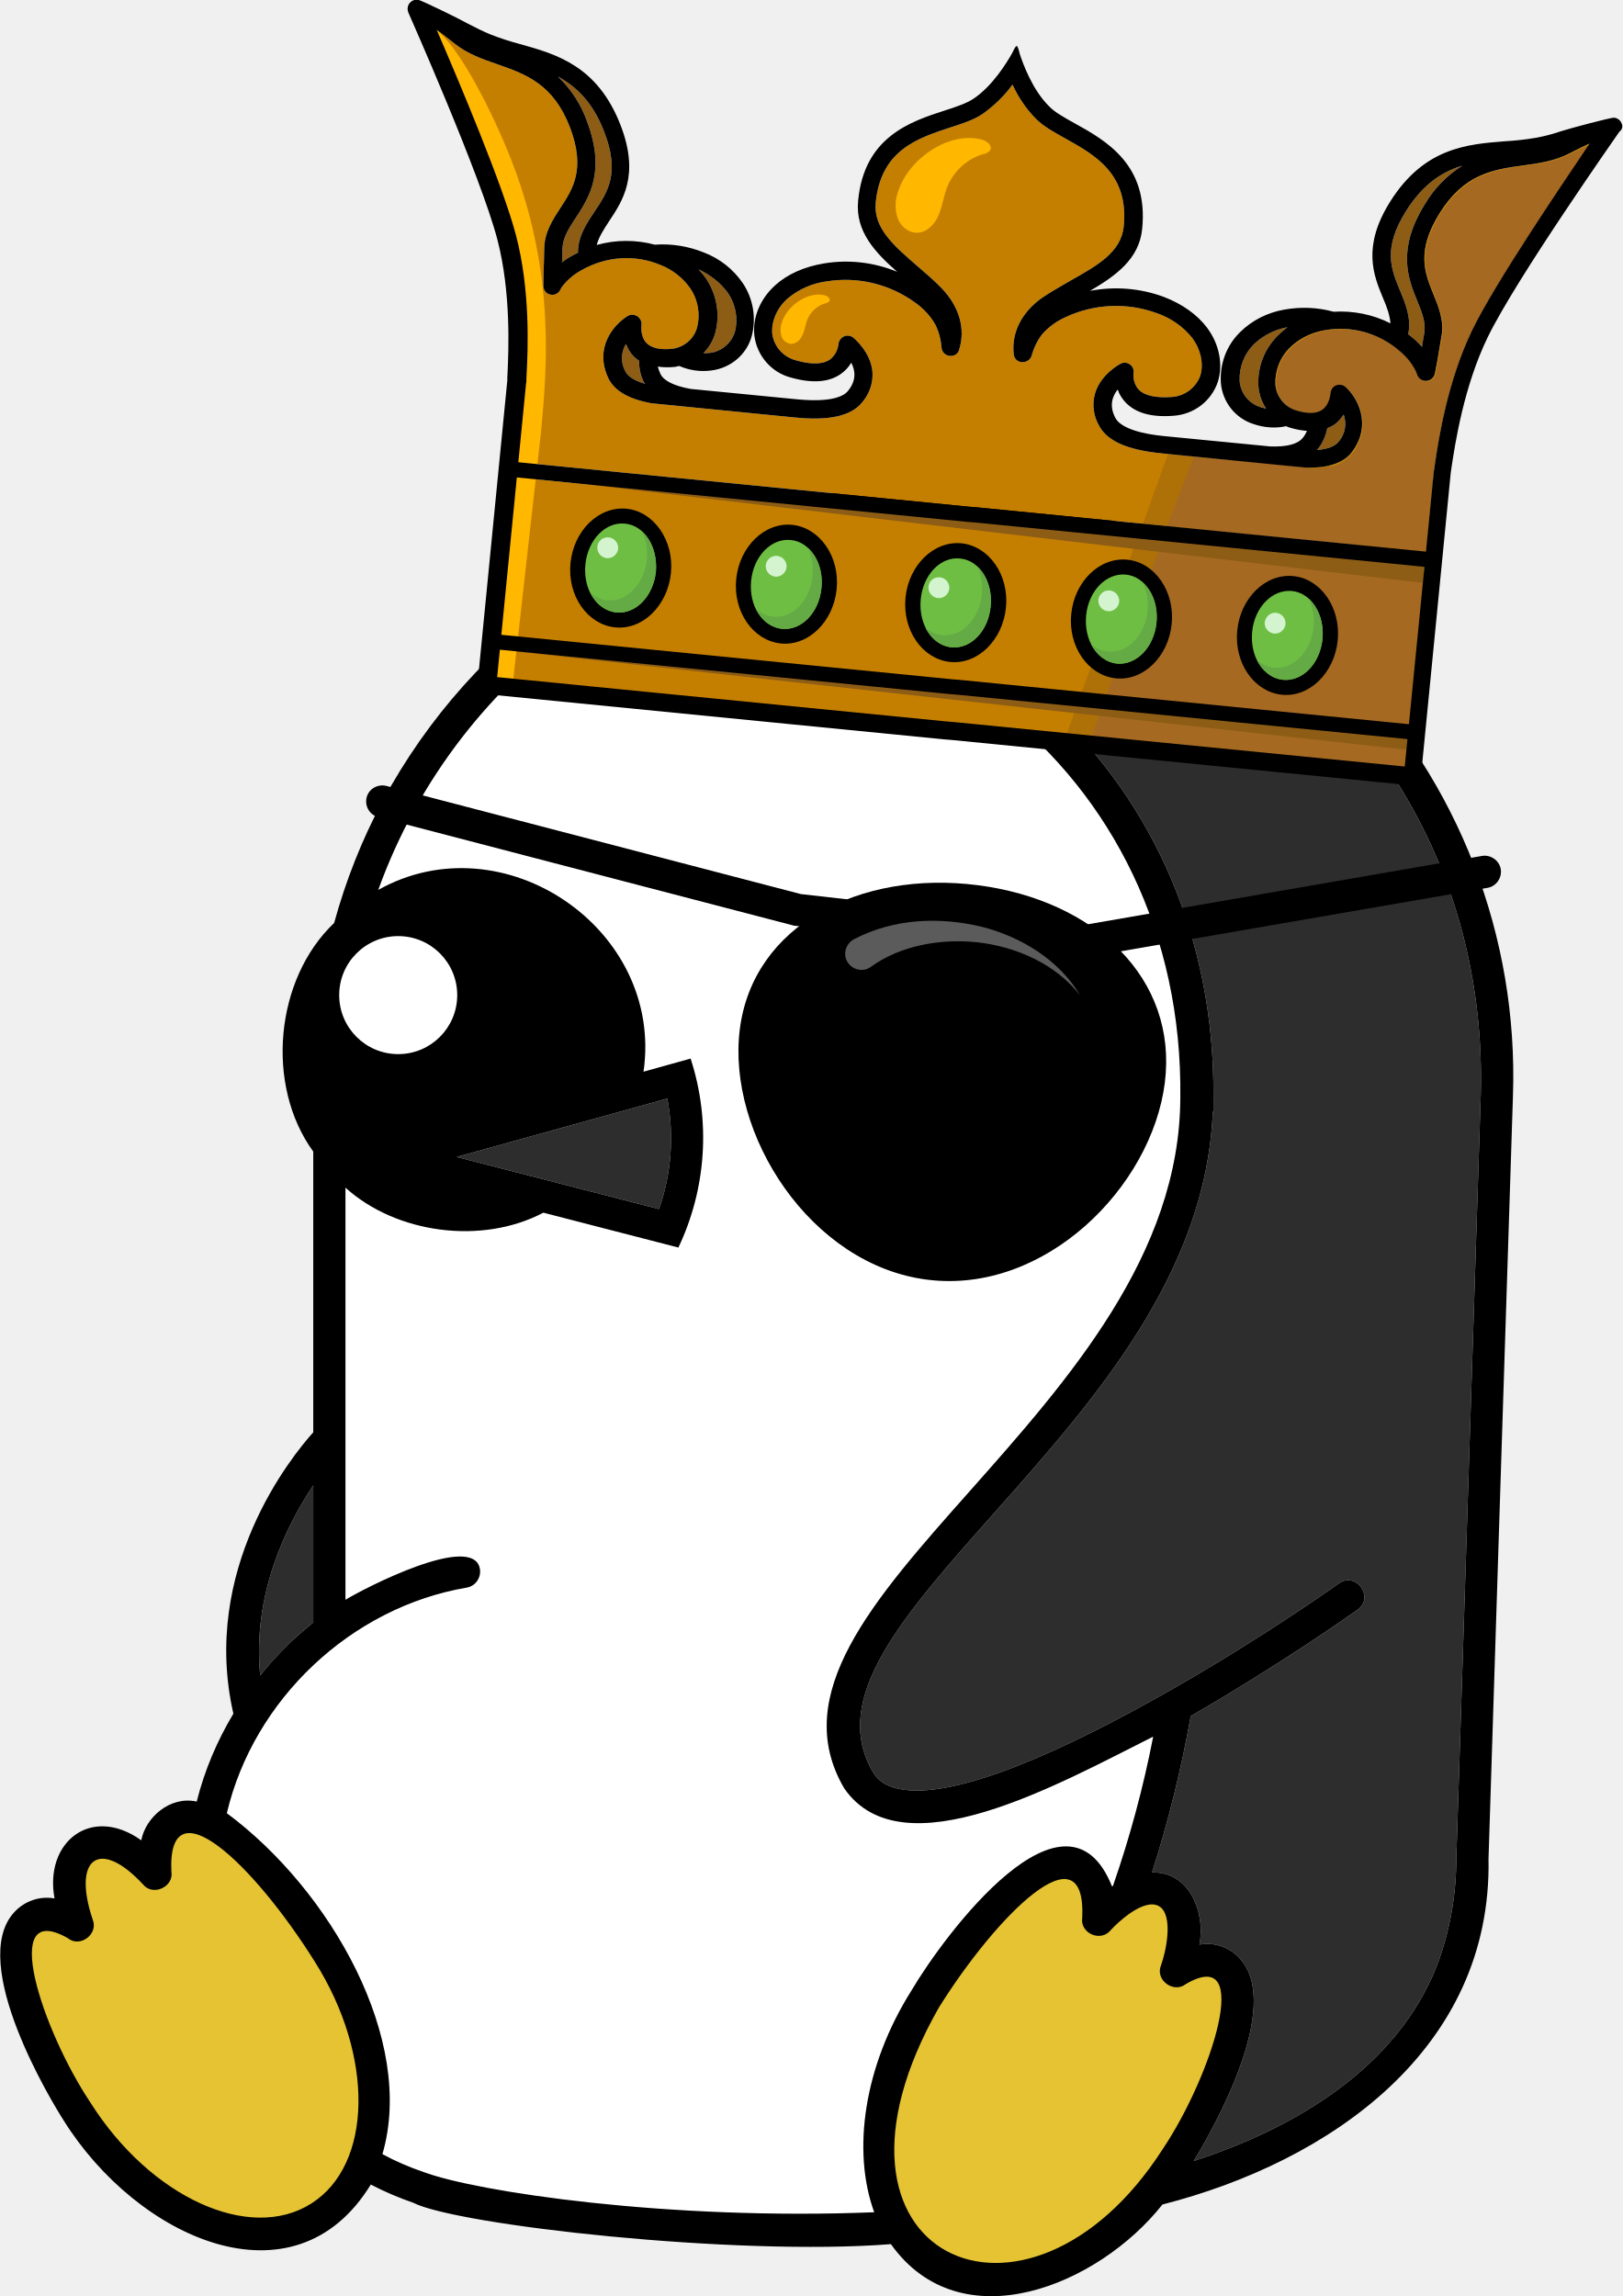
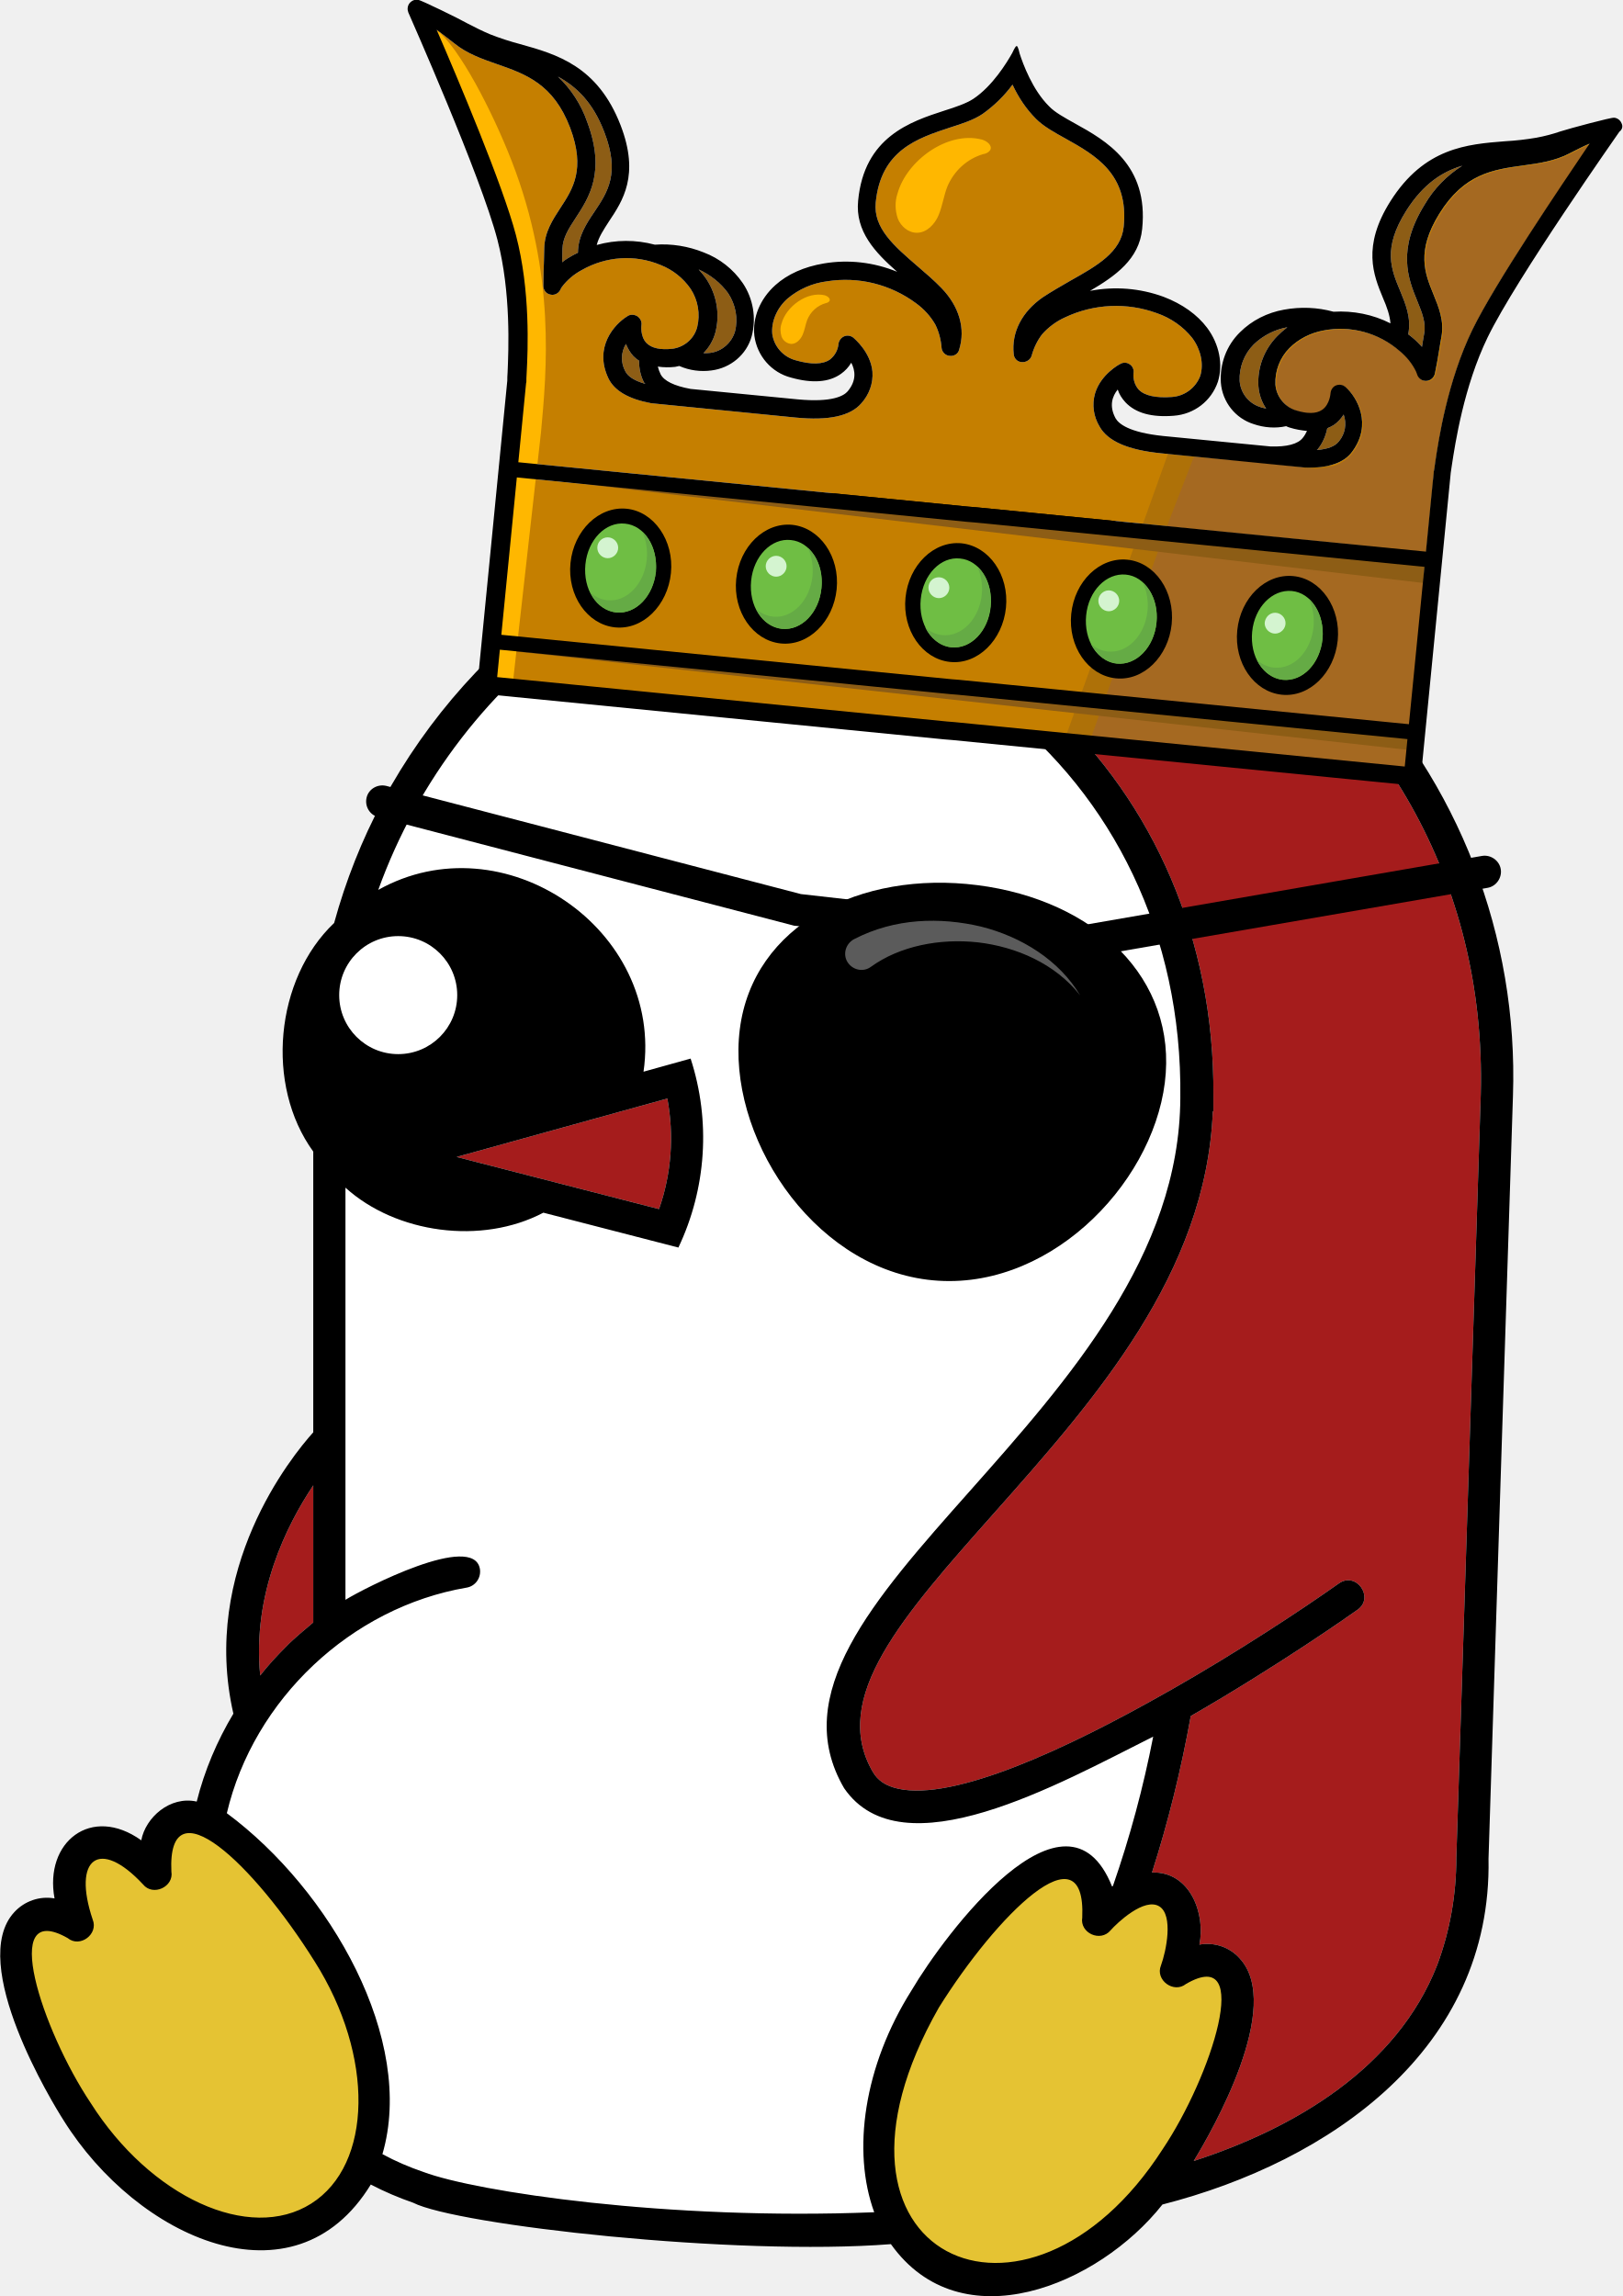
<svg xmlns="http://www.w3.org/2000/svg" version="1.1" id="CrownPatch" x="0px" y="0px" viewBox="0 0 544.3 770.4" style="enable-background:new 0 0 544.3 770.4;" xml:space="preserve">
  <style type="text/css">
- 	.penguin_eye_patch_with_crown-st0{fill:#2D2D2D;}
+ 	.penguin_eye_patch_with_crown-st0{fill:#A51C1C;}
	.penguin_eye_patch_with_crown-st1{fill:#E5C333;}
	.penguin_eye_patch_with_crown-st2{fill:#FFFFFF;}
	.penguin_eye_patch_with_crown-st3{display:none;fill:#FFFFFF;}
	.penguin_eye_patch_with_crown-st4{fill:#C57F00;}
	.penguin_eye_patch_with_crown-st5{opacity:0.4;fill:#8D5D15;enable-background:new    ;}
	.penguin_eye_patch_with_crown-st6{fill:#A56921;}
	.penguin_eye_patch_with_crown-st7{fill:#8D5D15;}
	.penguin_eye_patch_with_crown-st8{fill:#FFB700;}
	.penguin_eye_patch_with_crown-st9{fill:#6FBE44;}
	.penguin_eye_patch_with_crown-st10{fill:#65AB45;}
	.penguin_eye_patch_with_crown-st11{fill:#D4F4D0;}
	.penguin_eye_patch_with_crown-st12{fill="url(#SVGID_1_penguin)";}
	.penguin_eye_patch_with_crown-st13{fill:#5B5B5B;}
</style>
  <g id="Color_body">
    <g id="Color_body-2">
      <path class="penguin_eye_patch_with_crown-st0" d="M496.8,367.2c-8.2,256-8.2,256.1-8.2,256.2c0,12.2-2.1,24.4-6.4,35.9c-13.5,34.6-47.8,54.8-81.7,65.8    c6.2-10.2,30.2-52,15.4-68c-3.4-3.8-8.5-5.5-13.5-4.6c2.1-10.2-3-24.6-15.9-24.2c5.5-17.2,9.8-34.7,13-52.5    c29.7-17.1,53.9-34.2,56-35.7c5.7-4.1-0.5-12.9-6.3-8.8c-12.3,8.7-33.6,22.8-56.8,36c-0.4,0.2-0.8,0.4-1.1,0.6    c-33.8,19.2-71.2,36.4-89.9,32.3c-4.1-0.9-6.9-2.7-8.6-5.7c-14.4-24.8,10-52.2,40.9-87c33.4-37.6,71-80.1,73.2-134.6h0.2    c0-0.4,0-5,0-5.2c0.8-105.9-83.4-182.5-185.4-174.3C350.1,133.4,500.6,222.2,496.8,367.2z" />
    </g>
    <g id="Color_body-3">
      <path class="penguin_eye_patch_with_crown-st0" d="M105.1,498.4v46c-3,2.6-6.3,5.2-9,8c-3.1,3.1-6.1,6.3-8.8,9.8C84.6,534.8,96.2,511.7,105.1,498.4z" />
    </g>
    <g id="Color_body-4">
      <path class="penguin_eye_patch_with_crown-st0" d="M153.2,388.2l70.7-19.6c2.3,12.4,1.4,25.2-2.8,37.1L153.2,388.2z" />
    </g>
  </g>
  <g id="Shape">
    <polygon class="penguin_eye_patch_with_crown-st1" points="368.6,639 363.1,626.9 355,625.3 342.5,636.3 328,646.6 313.7,665.6 302.6,685.4 295.3,712.9    297.2,736.9 308,755.4 318.6,762.3 340.1,765 367.6,755.6 393.6,725.6 409.5,695.1 415.1,670.1 409,658.6 396.3,660.2 396.1,640.7    386.2,633.7 373.6,636.3  " />
    <polygon class="penguin_eye_patch_with_crown-st1" points="52,628.7 40.4,619.7 31.6,618.4 24.4,625.1 24.4,636.3 21.1,643.2 8.7,645.2 5.4,650.9 5.4,663.5    25.8,708.4 43.9,730 65.5,748 87.2,749.4 107.2,743.9 121.9,725.6 125.6,695.1 118,670.1 101.5,642.4 87.3,625.1 73.9,613.4    61.1,609.8 52.5,619.2  " />
    <path class="penguin_eye_patch_with_crown-st2" d="M293.3,742.3c-69.4,2.8-133.6-6.9-151.2-13.5c-4.7-1.6-9.4-3.6-13.8-6c11.2-38.3-17.4-88.6-52.2-114.4   c9-38.2,41.7-69.1,80.5-75.7c2.9-0.5,4.9-3.3,4.4-6.3c0,0,0,0,0,0c-2.2-12.3-38.6,6.4-45.1,10.4V398.5c17,15.4,45.7,19.3,66.4,8.4   l45.3,11.7c9.4-19.8,10.9-42.5,4.1-63.4l-15.8,4.4c6.9-47.9-47.1-84.5-89-61c13.3-36.9,37.8-68.6,70.1-90.8   c103.6-22.8,200.4,49.9,199,160.6c-0.2,52.6-37.7,94.8-70.7,132c-32.4,36.5-60.5,68.1-42.1,99.6c19.4,28.3,72-1.4,103.7-17.3   c-3.3,17-7.8,33.7-13.5,50.1c-0.1,0.1-0.2,0.1-0.3,0.2c-15.4-38.5-56.1,15.9-67.3,34.9C289.8,693.3,285.8,721.7,293.3,742.3z" />
    <circle class="penguin_eye_patch_with_crown-st3" cx="288" cy="328.1" r="19.1" />
    <path d="M362.7,321.5l-96.3-10.9l-139.5-36.4c-2.9-0.8-4.6-3.7-3.9-6.6s3.7-4.6,6.6-3.9L268.7,300l93.6,10.6l134.9-23.4   c2.9-0.5,5.8,1.5,6.3,4.4c0.5,2.9-1.5,5.8-4.4,6.3l0,0L362.7,321.5z" />
    <path d="M452.1,224.2c-65.9-70-182.3-79.8-260.8-25.6c-26.3,18-47.9,42.2-63,70.3c-6.9,12.9-12.3,26.6-16.2,40.8   c-19.8,18.8-23.2,54.4-7,76.7v94.2c-7.3,8.1-37.9,45.9-26.8,94.4c-5.5,9.2-9.7,19.1-12.3,29.5c-9-2-17.2,5.4-18.6,13   c-16.8-12-32.6,0.6-29.1,19.5c-5-0.9-10.1,0.9-13.5,4.6c-15.9,17.2,13.1,64.5,16.5,69.8c24.7,39.6,77.4,63.6,103.1,21.6   c4.6,2.4,9.3,4.4,14.2,6.1c14.7,7.5,108,18,160.3,13.9c23.5,33,69.6,13.9,91.1-13.3c56.3-14.4,110.6-52.2,109.4-116   c0-1.5,8.2-256,8.2-256C509.4,314.2,489.4,262.4,452.1,224.2z M153.2,388.2l70.7-19.6c2.3,12.4,1.4,25.2-2.8,37.1L153.2,388.2z    M105.1,498.4v46c-3,2.6-6.3,5.2-9,8c-3.1,3.1-6.1,6.3-8.8,9.8C84.6,534.8,96.2,511.7,105.1,498.4z M104.4,739.4   c-20.7,13.1-53.9-2.1-74-33.8c-16.3-24.4-30.8-68.4-7.7-55.3c4.1,3.4,10.4-1.3,8.4-6.2c-6.9-20.5,2.2-27.6,16.9-11.8   c3.3,4.1,10.4,0.8,9.5-4.3c-1.4-30,27.5-2.7,48.1,30.2C125.6,689.8,125.1,726.3,104.4,739.4L104.4,739.4z M293.3,742.3   c-69.4,2.8-133.6-6.9-151.2-13.5c-4.7-1.6-9.4-3.6-13.8-6c11.2-38.3-17.4-88.6-52.2-114.4c9-38.2,41.7-69.1,80.5-75.7   c2.9-0.5,4.9-3.3,4.4-6.3c0,0,0,0,0,0c-2.2-12.3-38.6,6.4-45.1,10.4V398.5c17,15.4,45.7,19.3,66.4,8.4l45.3,11.7   c9.4-19.8,10.9-42.5,4.1-63.4l-15.8,4.4c6.9-47.9-47.1-84.5-89-61c13.3-36.9,37.8-68.6,70.1-90.8c103.6-22.8,200.4,49.9,199,160.6   c-0.2,52.6-37.7,94.8-70.7,132c-32.4,36.5-60.5,68.1-42.1,99.6c19.4,28.3,72-1.4,103.7-17.3c-3.3,17-7.8,33.7-13.5,50.1   c-0.1,0.1-0.2,0.1-0.3,0.2c-15.4-38.5-56.1,15.9-67.3,34.9C289.8,693.3,285.8,721.7,293.3,742.3L293.3,742.3z M390.1,721.1   c-45.6,71-122.7,36.1-75.1-47.5c19.3-30.9,49.4-61,48.1-30.2c-0.9,5.2,6.1,8.4,9.5,4.3c2.2-2.5,11.4-11.2,16.4-8   c4.7,3,2.3,14.9,0.5,19.8c-2,4.9,4.3,9.5,8.4,6.2C420.8,652.4,406.4,696.8,390.1,721.1L390.1,721.1z M496.8,367.2   c-8.2,256-8.2,256.1-8.2,256.2c0,12.2-2.1,24.4-6.4,35.9c-13.5,34.6-47.8,54.8-81.7,65.8c6.2-10.2,30.2-52,15.4-68   c-3.4-3.8-8.5-5.5-13.5-4.6c2.1-10.2-3-24.6-15.9-24.2c5.5-17.2,9.8-34.7,13-52.5c29.7-17.1,53.9-34.2,56-35.7   c5.7-4.1-0.5-12.9-6.3-8.8c-12.3,8.7-33.6,22.8-56.8,36c-0.4,0.2-0.8,0.4-1.1,0.6c-33.8,19.2-71.2,36.4-89.9,32.3   c-4.1-0.9-6.9-2.7-8.6-5.7c-14.4-24.8,10-52.2,40.9-87c33.4-37.6,71-80.1,73.2-134.6h0.2c0-0.4,0-5,0-5.2   c0.8-105.9-83.4-182.5-185.4-174.3C350.1,133.4,500.6,222.2,496.8,367.2z" />
    <circle class="penguin_eye_patch_with_crown-st2" cx="133.6" cy="333.9" r="19.8" />
    <g id="Layer_2_1_">
      <path class="penguin_eye_patch_with_crown-st4" d="M494,110.6c-8.4,17.3-11.4,37.1-12.5,44.6c-0.2,1.3-0.3,2.3-0.4,2.7c-0.1,0.2-0.1,0.5-0.1,0.7l-2.6,26.5    l-151-14.9l-2.5-0.2l-151-14.9l2.6-26.5c0.1-0.2,0.1-0.5,0.1-0.7c0-0.5,0-1.4,0.1-2.8c0.4-7.6,1.3-27.6-3.6-46.2    c-4.4-16.8-19.5-52.5-26.6-68.9c1.6,1.2,3.6,2.7,6,4.6c4.2,3.4,9.3,5.2,14.2,6.9c9.8,3.4,19,6.7,24.6,21.4    c5.2,13.9,0.9,20.5-3.3,26.9c-2.6,4-5.3,8.1-5.4,13.5c0,1.3-0.1,2.7-0.1,4.2c-0.1,2.6-0.2,5.5-0.2,8.4c0,1.4,0.9,2.6,2.2,2.9    c1.3,0.4,2.7-0.2,3.4-1.4l0.3-0.6c0.1-0.2,0.2-0.3,0.3-0.5c1.8-2.4,4.1-4.3,6.7-5.7c8.1-4.6,17.8-5.3,26.4-1.7    c4.1,1.6,7.6,4.4,10.1,8c2.5,3.8,3.3,8.5,2.2,12.9c-1,3.8-4.2,6.6-8.1,7.2c-4.3,0.5-7.2-0.2-8.9-1.9c-2.2-2.3-1.7-6-1.7-6    c0.2-1.2-0.4-2.3-1.4-3c-1-0.6-2.3-0.7-3.3,0c-4.4,2.7-11.3,10.4-6.4,20.8c2,4.2,6.8,7,14.4,8.4l48.4,4.8    c11.2,1.1,18.4-0.5,22.1-4.8c2.6-2.9,4-6.7,3.7-10.6c-0.6-6.6-6.1-11.1-6.4-11.4c-0.9-0.7-2.1-0.9-3.2-0.4c-1,0.5-1.7,1.5-1.8,2.6    c-0.2,2-1.2,3.8-2.8,5.1c-2.4,1.7-6.3,1.8-11.5,0.3c-4.2-1.1-7.3-4.6-7.9-8.8c-0.4-4.1,1.5-8.7,5.1-11.9c3.8-3.2,8.4-5.2,13.2-5.8    c10.6-1.7,21.4,1,30,7.4c2.6,1.9,4.8,4.3,6.4,7.1c1.2,2.4,1.9,5.1,2.1,7.8c0.1,1.4,1.3,2.6,2.7,2.7c1.5,0.2,2.9-0.7,3.2-2.1    c2.2-7,0-14.5-5.9-20.6c-2.5-2.6-5.3-5-8.1-7.4c-8-6.9-14.8-12.8-14-21.3c1.7-17.6,14-21.6,24.9-25.2c4.1-1.3,8.1-2.6,11-4.6    c3.8-2.7,7.2-6,10-9.8c2,4.3,4.6,8.2,7.9,11.5c2.5,2.5,6.1,4.5,9.9,6.6c10,5.6,21.3,11.9,19.5,29.6c-0.9,8.5-8.8,13-17.9,18.1    c-3.1,1.8-6.3,3.6-9.3,5.6c-6.9,4.8-10.5,11.7-9.7,19c0.1,1.5,1.3,2.7,2.8,2.7c1.4,0.1,2.8-0.8,3.2-2.1c0.7-2.6,1.9-5.1,3.5-7.2    c2.1-2.4,4.8-4.4,7.7-5.7c9.7-4.6,20.8-5.1,30.9-1.4c4.6,1.6,8.8,4.5,11.8,8.3c2.9,3.9,3.9,8.7,2.7,12.7c-1.5,4-5.2,6.8-9.5,7.1    c-5.3,0.4-9.2-0.4-11.2-2.5c-1.3-1.5-1.9-3.5-1.7-5.5c0.2-1.1-0.3-2.3-1.2-2.9c-0.9-0.7-2.2-0.8-3.2-0.2c-0.3,0.1-6.6,3.5-8.5,9.9    c-1.1,3.8-0.5,7.8,1.5,11.1c2.7,4.9,9.5,7.9,20.7,9l48.4,4.8c7.7,0.2,13-1.6,15.7-5.4c6.8-9.2,1.6-18.2-2.2-21.6    c-0.9-0.8-2.1-1-3.2-0.6c-1.1,0.4-1.8,1.5-1.9,2.6c0,0-0.2,3.8-2.8,5.6c-2,1.4-5.1,1.4-9.1,0.1c-3.7-1.3-6.3-4.7-6.6-8.6    c-0.2-4.5,1.5-9,4.7-12.2c3.1-3.1,7.1-5.1,11.4-5.9c9.1-1.8,18.6,0.8,25.6,6.9c2.3,1.9,4.2,4.2,5.5,6.9c0.1,0.2,0.1,0.4,0.2,0.5    l0.2,0.6c0.5,1.3,1.7,2.1,3.1,2c1.4-0.1,2.5-1.1,2.8-2.4c0.6-2.9,1.1-5.7,1.5-8.3c0.2-1.5,0.5-2.8,0.7-4.1c1-5.3-0.9-9.9-2.7-14.3    c-2.9-7.1-5.8-14.4,2-27c8.3-13.4,18-14.8,28.3-16.2c5.2-0.7,10.5-1.5,15.3-4c2.7-1.4,4.9-2.5,6.8-3.3    C523.4,62.9,501.6,95,494,110.6z" />
      <polygon class="penguin_eye_patch_with_crown-st4" points="326.9,175.3 324.4,175.1 173.4,160.2 171.9,175.2 168.2,213 166.7,228 317.7,242.9 320.2,243.1     471.2,258 472.7,243 476.4,205.2 477.9,190.2   " />
      <polygon class="penguin_eye_patch_with_crown-st5" points="356.7,249.5 382.2,178.6 479,188.6 475.8,258.2   " />
      <polygon class="penguin_eye_patch_with_crown-st6" points="365,250.4 390.5,179.5 481.5,194.6 475.8,258.2   " />
      <polygon class="penguin_eye_patch_with_crown-st7" points="474.1,251.8 165.8,217.8 474.8,244.6   " />
      <polygon class="penguin_eye_patch_with_crown-st7" points="477.4,195.6 167.6,159.1 478.4,184.8   " />
      <path class="penguin_eye_patch_with_crown-st7" d="M471.8,70.7c5.7-9,12.1-13.1,18.8-15.1c-5.2,3.3-9.5,7.7-12.6,13c-9.4,15.2-5.6,24.8-2.5,32.4    c1.6,3.9,3,7.4,2.3,11c-0.2,1.3-0.5,2.7-0.7,4.2c0,0.1,0,0.1,0,0.2c-1-1.1-2.1-2.2-3.2-3.1c-0.4-0.4-0.9-0.7-1.4-1.1    c0-0.1,0-0.2,0-0.2c1-5.4-0.9-9.9-2.7-14.3C466.7,90.3,463.8,83.4,471.8,70.7z" />
      <path class="penguin_eye_patch_with_crown-st7" d="M428.5,112.8c-4.4,4.5-6.7,10.6-6.3,16.8c0.2,2.7,1.1,5.3,2.6,7.5c-0.7-0.2-1.5-0.3-2.2-0.6    c-3.8-1.3-6.4-4.7-6.7-8.7c-0.2-4.5,1.5-9,4.7-12.2l0,0c3.1-3,7-5,11.3-5.8C430.6,110.8,429.5,111.8,428.5,112.8z" />
      <path class="penguin_eye_patch_with_crown-st7" d="M244.3,98.4L244.3,98.4c2.5,3.8,3.4,8.4,2.3,12.8c-1.1,3.8-4.4,6.7-8.3,7.2c-0.7,0.1-1.5,0.1-2.3,0.1    c1.9-1.9,3.3-4.3,4-6.9c1.6-6.1,0.5-12.5-2.9-17.8c-0.8-1.2-1.7-2.3-2.7-3.4C238.3,92.2,241.8,94.9,244.3,98.4z" />
      <path class="penguin_eye_patch_with_crown-st7" d="M202.7,44.2c5.4,13.9,1.2,20.2-3.3,26.9c-2.7,4-5.4,8.1-5.5,13.5v0.2c-0.5,0.3-1.1,0.5-1.6,0.8    c-1.3,0.7-2.6,1.5-3.7,2.4v-0.2c0-1.5,0.1-2.9,0.1-4.3c0.1-3.7,2.1-6.8,4.4-10.3c4.5-6.9,10.2-15.5,3.9-32.3    c-2-5.8-5.4-11-9.8-15.2C193.4,29.1,198.9,34.3,202.7,44.2z" />
      <path class="penguin_eye_patch_with_crown-st7" d="M216.5,128.8c-3.5-1-5.8-2.4-6.7-4.2c-1.6-2.9-1.5-6.4,0.2-9.2c0.6,1.5,1.4,2.9,2.5,4.1    c0.6,0.6,1.2,1.1,1.9,1.5c0,2.6,0.5,5.1,1.7,7.4C216.3,128.5,216.4,128.7,216.5,128.8z" />
      <path class="penguin_eye_patch_with_crown-st7" d="M441.8,151c0.1-0.1,0.3-0.3,0.4-0.4c1.6-2,2.6-4.4,3.1-6.9c0.8-0.3,1.5-0.7,2.2-1.1c1.3-0.9,2.4-2.1,3.3-3.5    c1.1,3.1,0.5,6.5-1.6,9C447.9,149.8,445.4,150.7,441.8,151z" />
      <path class="penguin_eye_patch_with_crown-st8" d="M146.5,10.1c7.5,5.7,18.6,27,25.2,44c14.8,38.1,11.7,70.4,9.8,91l-9.6,85.5l-7.4-3.5l9.4-122.9    c0.3-7.7-0.8-15.4-3.3-22.7l-11.9-35.2L146.5,10.1z" />
      <polygon class="penguin_eye_patch_with_crown-st5" points="382,179.8 393.2,148.5 482.6,161.6 479,188.6   " />
      <path class="penguin_eye_patch_with_crown-st9" d="M262.1,213.4c-7.9-0.8-13.5-9.2-12.6-18.8s8.1-16.8,16-16s13.5,9.2,12.6,18.8S270,214.2,262.1,213.4z" />
      <path d="M265.3,181.2c6.5,0.6,11.1,7.8,10.3,16.1s-6.7,14.4-13.3,13.7s-11.1-7.8-10.3-16.1S258.8,180.5,265.3,181.2 M265.8,176.1    c-9.3-0.9-17.7,7.3-18.8,18.2s5.6,20.6,14.9,21.6s17.7-7.3,18.8-18.2S275.1,177.1,265.8,176.1z" />
      <path class="penguin_eye_patch_with_crown-st10" d="M271,183.8c1.4,2.9,1.9,6.2,1.6,9.4c-0.8,8.2-6.7,14.4-13.2,13.7c-2.1-0.2-4.1-1.1-5.7-2.6    c1.8,3.7,5,6.3,8.7,6.7c6.5,0.6,12.4-5.5,13.2-13.7C276.2,191.7,274.3,186.7,271,183.8z" />
      <path class="penguin_eye_patch_with_crown-st9" d="M374.5,225.1c-7.9-0.8-13.5-9.2-12.6-18.8s8.1-16.8,16-16s13.5,9.2,12.6,18.8S382.4,225.9,374.5,225.1z" />
      <path d="M377.7,192.8c6.5,0.6,11.1,7.8,10.3,16.1s-6.7,14.4-13.3,13.7s-11.1-7.8-10.3-16.1S371.2,192.2,377.7,192.8 M378.2,187.8    c-9.3-0.9-17.7,7.3-18.8,18.2s5.6,20.6,14.9,21.6s17.7-7.3,18.8-18.2S387.5,188.7,378.2,187.8z" />
      <path class="penguin_eye_patch_with_crown-st10" d="M383.4,195.5c1.4,2.9,1.9,6.2,1.6,9.4c-0.8,8.2-6.7,14.4-13.3,13.7c-2.1-0.2-4.1-1.1-5.7-2.6    c1.8,3.7,5,6.3,8.7,6.7c6.5,0.6,12.4-5.5,13.3-13.7C388.6,203.4,386.7,198.4,383.4,195.5z" />
      <path class="penguin_eye_patch_with_crown-st9" d="M430.2,230.6c-7.9-0.8-13.5-9.2-12.6-18.8s8.1-16.8,16-16s13.5,9.2,12.6,18.8S438.1,231.4,430.2,230.6z" />
      <path d="M433.4,198.3c6.5,0.6,11.1,7.8,10.3,16.1s-6.7,14.4-13.3,13.7s-11.1-7.8-10.3-16.1S426.9,197.7,433.4,198.3 M433.9,193.3    c-9.3-0.9-17.7,7.3-18.8,18.2s5.6,20.6,14.9,21.6s17.7-7.3,18.8-18.2S443.2,194.2,433.9,193.3L433.9,193.3z" />
      <path class="penguin_eye_patch_with_crown-st10" d="M439.1,200.9c1.4,2.9,1.9,6.2,1.6,9.4c-0.8,8.2-6.7,14.4-13.3,13.7c-2.1-0.2-4.1-1.1-5.7-2.6    c1.8,3.7,5,6.3,8.7,6.7c6.5,0.6,12.4-5.5,13.3-13.7C444.2,208.9,442.3,203.9,439.1,200.9z" />
      <path class="penguin_eye_patch_with_crown-st9" d="M206.5,207.9c-7.9-0.8-13.5-9.2-12.6-18.8s8.1-16.8,16-16s13.5,9.2,12.6,18.8S214.4,208.7,206.5,207.9z" />
      <path d="M209.7,175.7c6.5,0.6,11.1,7.8,10.3,16.1s-6.7,14.4-13.3,13.7s-11.1-7.8-10.3-16.1S203.2,175,209.7,175.7 M210.2,170.7    c-9.3-0.9-17.7,7.3-18.8,18.2s5.6,20.6,14.9,21.6s17.7-7.3,18.8-18.2S219.4,171.6,210.2,170.7L210.2,170.7z" />
      <path class="penguin_eye_patch_with_crown-st10" d="M215.4,178.3c1.4,2.9,1.9,6.2,1.6,9.4c-0.8,8.2-6.7,14.4-13.2,13.7c-2.1-0.2-4.1-1.1-5.7-2.6    c1.8,3.7,5,6.3,8.7,6.7c6.5,0.6,12.4-5.5,13.3-13.7C220.5,186.2,218.6,181.2,215.4,178.3z" />
      <path class="penguin_eye_patch_with_crown-st9" d="M318.9,219.6c-7.9-0.8-13.5-9.2-12.6-18.8s8.1-16.8,16-16s13.5,9.2,12.6,18.8S326.8,220.4,318.9,219.6z" />
      <path d="M322.1,187.4c6.5,0.6,11.1,7.8,10.3,16.1s-6.7,14.4-13.2,13.7s-11.1-7.8-10.3-16.1S315.6,186.7,322.1,187.4 M322.6,182.3    c-9.3-0.9-17.7,7.3-18.8,18.2s5.6,20.6,14.9,21.6s17.7-7.3,18.8-18.2S331.9,183.3,322.6,182.3L322.6,182.3z" />
      <path class="penguin_eye_patch_with_crown-st10" d="M327.8,190c1.4,2.9,1.9,6.2,1.6,9.4c-0.8,8.2-6.7,14.4-13.3,13.7c-2.1-0.2-4.1-1.1-5.7-2.6    c1.8,3.7,5,6.3,8.7,6.7c6.5,0.6,12.4-5.5,13.2-13.7C332.9,197.9,331,192.9,327.8,190z" />
      <path class="penguin_eye_patch_with_crown-st11" d="M203.9,180.3L203.9,180.3c1.9,0,3.5,1.6,3.5,3.5v0l0,0c0,1.9-1.6,3.5-3.5,3.5h0l0,0c-1.9,0-3.5-1.6-3.5-3.5    c0,0,0,0,0,0l0,0C200.4,181.8,202,180.3,203.9,180.3C203.9,180.3,203.9,180.3,203.9,180.3z" />
      <path class="penguin_eye_patch_with_crown-st11" d="M260.4,186.5L260.4,186.5c1.9,0,3.5,1.6,3.5,3.5c0,0,0,0,0,0l0,0c0,1.9-1.6,3.5-3.5,3.5c0,0,0,0,0,0l0,0    c-1.9,0-3.5-1.6-3.5-3.5v0l0,0C256.9,188.1,258.5,186.5,260.4,186.5L260.4,186.5z" />
      <path class="penguin_eye_patch_with_crown-st11" d="M315,193.7L315,193.7c1.9,0,3.5,1.6,3.5,3.5c0,0,0,0,0,0l0,0c0,1.9-1.6,3.5-3.5,3.5h0l0,0    c-1.9,0-3.5-1.6-3.5-3.5l0,0l0,0C311.5,195.2,313,193.7,315,193.7L315,193.7z" />
      <path class="penguin_eye_patch_with_crown-st11" d="M372,198.1L372,198.1c1.9,0,3.5,1.6,3.5,3.5v0c0,1.9-1.6,3.5-3.5,3.5l0,0c-1.9,0-3.5-1.6-3.5-3.5v0    C368.5,199.7,370.1,198.1,372,198.1z" />
      <path class="penguin_eye_patch_with_crown-st11" d="M427.8,205.6L427.8,205.6c1.9,0,3.5,1.6,3.5,3.5v0c0,1.9-1.6,3.5-3.5,3.5l0,0c-1.9,0-3.5-1.6-3.5-3.5v0    C424.4,207.2,425.9,205.6,427.8,205.6z" />
      <path class="penguin_eye_patch_with_crown-st8" d="M262.2,108.6c-0.5,1.4-0.4,2.9,0,4.3c0.5,1.4,1.8,2.4,3.3,2.5c1.7,0,3.1-1.5,3.8-3.1s0.9-3.3,1.5-4.9    c1.1-2.8,3.4-4.9,6.3-5.7c0.5-0.1,0.9-0.3,1.2-0.7c0.4-0.8-0.6-1.6-1.5-1.9C270.8,97.6,263.7,102.9,262.2,108.6z" />
      <path class="penguin_eye_patch_with_crown-st8" d="M301.1,65c-0.9,2.7-0.8,5.6,0.1,8.3c1,2.6,3.5,4.8,6.4,4.8c3.3,0,6-2.8,7.3-5.9s1.7-6.4,2.9-9.5    c2.2-5.3,6.6-9.4,12.1-11c0.9-0.1,1.8-0.6,2.3-1.3c0.9-1.6-1.2-3.2-2.9-3.6C317.8,43.9,304.1,54,301.1,65z" />
      <path class="penguin_eye_patch_with_crown-st6" d="M400.5,153.4c0,0,20.7,1.2,37.8,3.7h0.1c1.3,0.2,10.6,1.3,15.6-5.4c6.8-9.2,1.6-18.2-2.2-21.6    c-0.9-0.8-2.1-1-3.2-0.6c-1.1,0.4-1.8,1.5-1.9,2.6c0,0-0.2,3.8-2.8,5.6c-2,1.4-5.1,1.4-9.1,0.1c-3.7-1.3-6.3-4.7-6.6-8.6    c-0.2-4.5,1.5-9,4.7-12.2c3.1-3.1,7.1-5.1,11.4-5.9c9.1-1.8,18.6,0.8,25.6,6.9c2.3,1.9,4.2,4.2,5.5,6.9c0.1,0.2,0.1,0.4,0.2,0.5    l0.2,0.6c0.5,1.3,1.7,2.1,3.1,2c1.4-0.1,2.5-1.1,2.8-2.4c0.6-2.9,1.1-5.7,1.5-8.3c0.2-1.5,0.5-2.8,0.7-4.1c1-5.3-0.9-9.9-2.7-14.3    c-2.9-7.1-5.8-14.4,2-27c8.3-13.4,18-14.8,28.3-16.2c5.2-0.7,10.5-1.5,15.3-4c2.7-1.4,4.9-2.5,6.8-3.3    C523.5,62.9,501.6,95,494,110.6c-8.4,17.3-11.4,37.1-12.5,44.6c-0.2,1.3-0.4,2.3-0.4,2.7c-0.1,0.2-0.1,0.5-0.1,0.7l-2.6,26.5    l-86.9-8.5L400.5,153.4z" />
      <path d="M544,41.3c-0.4-1-1.4-1.7-2.4-1.8h-0.1c-1.1-0.1-14.9,3.6-18,4.6c-2.6,0.9-5.3,1.6-8,2.1c-3.5,0.6-7,1-10.6,1.2    c-12.6,1-27,2.1-38.4,20.1c-9.6,15.2-5.7,24.8-2.5,32.5c1.3,3,2.3,5.8,2.5,8.5c-5.9-3-12.5-4.3-19.1-3.9    c-5.4-1.5-11.1-1.7-16.6-0.7c-5.6,1-10.8,3.6-14.8,7.6c-4.5,4.4-6.8,10.6-6.4,16.9c0.5,6.5,4.9,12,11,13.9    c3.5,1.2,7.3,1.5,10.9,0.7c0.4,0.2,0.9,0.4,1.3,0.5c1.9,0.6,3.8,0.9,5.7,1.1c-0.4,0.8-0.8,1.6-1.4,2.3c-1.6,2.1-5.4,3.1-10.9,2.9    l-35.9-3.5c-11.7-1.2-15-4.2-16-5.9c-2.3-4.2-1.1-7.5,0.7-9.7c0.5,1.6,1.4,3,2.6,4.3c3.4,3.6,8.8,5.1,16.2,4.5    c6.8-0.5,12.6-4.9,14.8-11.4c1.8-5.8,0.5-12.6-3.6-18.1c-3.3-4.4-8.3-8-14.6-10.4c-7.9-2.9-16.4-3.6-24.7-2    c8.5-5,16.5-10.6,17.5-20.8c2.2-21.5-12.1-29.6-22.6-35.4c-3.4-1.9-6.7-3.7-8.6-5.7c-5.6-5.5-8.8-14.3-9.9-17.7c0,0-0.6-2.8-1-2.5    c-0.3-0.4-1.5,2.3-1.5,2.3c-1.8,3.2-6.6,11.1-13.1,15.4c-2.3,1.5-5.8,2.7-9.6,3.9c-11.4,3.7-27,8.8-29,30.3    c-1,10.2,5.7,17.3,13.1,23.8c-7.8-3.2-16.3-4.2-24.6-2.8c-6.6,1.1-12.2,3.6-16.3,7.3c-5.1,4.6-7.7,10.9-7,17    c0.9,6.7,5.7,12.3,12.3,14c7.1,2,12.8,1.6,16.8-1.3c1.4-1,2.5-2.2,3.4-3.7c1.3,2.5,1.9,5.9-1.2,9.6c-1.3,1.5-5.1,3.8-16.8,2.7    l-35.9-3.5c-5.5-1-9-2.7-10.1-5c-0.4-0.8-0.7-1.7-0.9-2.5c1.9,0.3,3.9,0.3,5.8,0.1c0.5-0.1,0.9-0.2,1.4-0.3    c3.4,1.5,7.2,2,10.8,1.5c6.4-0.8,11.8-5.3,13.5-11.5c1.6-6.1,0.5-12.6-3-17.8c-3.2-4.7-7.8-8.3-13.1-10.3    c-5.2-2.1-10.8-3-16.4-2.6c-6.4-1.7-13.1-1.7-19.5,0.1c0.7-2.7,2.3-5.1,4.1-7.9c4.6-6.9,10.4-15.5,3.9-32.3    c-7.7-19.9-21.5-23.8-33.7-27.2c-3.4-0.9-6.8-2-10.1-3.3c-2.6-1.1-5-2.3-7.5-3.6c-2.8-1.6-15.7-7.9-16.7-8h-0.1    c-1.1-0.1-2.1,0.4-2.8,1.3c-0.6,0.9-0.7,2-0.3,3c0.2,0.5,24.4,55,29.9,76.3c4.6,17.7,3.7,37.1,3.4,44.4c-0.1,1.2-0.1,2.1-0.1,2.7    v0.1l-10,101.9c-0.2,1.7,1.1,3.1,2.7,3.3l154,15.2l2.5,0.2l154,15.2c1.7,0.2,3.2-1,3.3-2.7l0,0l10-101.9v-0.1    c0.1-0.6,0.2-1.5,0.4-2.7c1.1-7.2,4-26.4,12-42.9c9.6-19.8,43.9-68.5,44.2-69C544.4,43.4,544.5,42.2,544,41.3z M471.8,70.7    c5.7-9,12.1-13.1,18.8-15.1c-5.2,3.3-9.5,7.7-12.6,13c-9.4,15.2-5.6,24.8-2.5,32.4c1.6,3.9,3,7.4,2.3,11c-0.2,1.3-0.5,2.7-0.7,4.2    c0,0.1,0,0.1,0,0.2c-1-1.1-2.1-2.2-3.2-3.1c-0.4-0.4-0.9-0.7-1.4-1.1c0-0.1,0-0.2,0-0.2c1-5.4-0.9-9.9-2.7-14.3    C466.7,90.3,463.8,83.4,471.8,70.7L471.8,70.7z M428.5,112.8c-4.4,4.5-6.7,10.6-6.3,16.8c0.2,2.7,1.1,5.3,2.6,7.5    c-0.7-0.2-1.5-0.3-2.2-0.6c-3.8-1.3-6.4-4.7-6.7-8.7c-0.2-4.5,1.5-9,4.7-12.2l0,0c3.1-3,7-5,11.3-5.8    C430.6,110.8,429.5,111.8,428.5,112.8z M244.3,98.4L244.3,98.4c2.5,3.8,3.4,8.4,2.3,12.8c-1.1,3.8-4.4,6.7-8.3,7.2    c-0.7,0.1-1.5,0.1-2.3,0.1c1.9-1.9,3.3-4.3,4-6.9c1.6-6.1,0.5-12.5-2.9-17.8c-0.8-1.2-1.7-2.3-2.7-3.4    C238.3,92.2,241.8,94.9,244.3,98.4z M202.7,44.2c5.4,13.9,1.2,20.2-3.3,26.9c-2.7,4-5.4,8.1-5.5,13.5v0.2    c-0.5,0.3-1.1,0.5-1.6,0.8c-1.3,0.7-2.6,1.5-3.7,2.4v-0.2c0-1.5,0.1-2.9,0.1-4.3c0.1-3.7,2.1-6.8,4.4-10.3    c4.5-6.9,10.2-15.5,3.9-32.3c-2-5.8-5.4-11-9.8-15.2C193.4,29.1,198.9,34.3,202.7,44.2L202.7,44.2z M471.3,257.2l-151-14.9    l-2.5-0.2l-151-14.9l0.9-9.2l151,14.9l2.5,0.2l151,14.9L471.3,257.2z M472.7,243l-151-14.9l-2.5-0.2l-151-14.9l5.2-52.8l151,14.9    l2.5,0.2l151,14.9L472.7,243z M494,110.6c-8.4,17.3-11.4,37.1-12.5,44.6c-0.2,1.3-0.3,2.3-0.4,2.7c-0.1,0.2-0.1,0.5-0.1,0.7    l-2.6,26.5l-151-14.9l-2.5-0.2l-151-14.9l2.6-26.5c0.1-0.2,0.1-0.5,0.1-0.7c0-0.5,0-1.4,0.1-2.8c0.4-7.6,1.3-27.6-3.6-46.2    c-4.4-16.8-19.5-52.5-26.6-68.9c1.6,1.2,3.6,2.7,6,4.6c4.2,3.4,9.3,5.2,14.2,6.9c9.8,3.4,19,6.7,24.6,21.4    c5.2,13.9,0.9,20.5-3.3,26.9c-2.6,4-5.3,8.1-5.4,13.5c0,1.3-0.1,2.7-0.1,4.2c-0.1,2.6-0.2,5.5-0.2,8.4c0,1.4,0.9,2.6,2.2,2.9    c1.3,0.4,2.7-0.2,3.4-1.4l0.3-0.6c0.1-0.2,0.2-0.3,0.3-0.5c1.8-2.4,4.1-4.3,6.7-5.7c8.1-4.6,17.8-5.3,26.4-1.7    c4.1,1.6,7.6,4.4,10.1,8c2.5,3.8,3.3,8.5,2.2,12.9c-1,3.8-4.2,6.6-8.1,7.2c-4.3,0.5-7.2-0.2-8.9-1.9c-2.2-2.3-1.7-6-1.7-6    c0.2-1.2-0.4-2.3-1.4-3c-1-0.6-2.3-0.7-3.3,0c-4.4,2.7-11.3,10.4-6.4,20.8c2,4.2,6.8,7,14.4,8.4l48.4,4.8    c11.2,1.1,18.4-0.5,22.1-4.8c2.6-2.9,4-6.7,3.7-10.6c-0.6-6.6-6.1-11.1-6.4-11.4c-0.9-0.7-2.1-0.9-3.2-0.4c-1,0.5-1.7,1.5-1.8,2.6    c-0.2,2-1.2,3.8-2.8,5.1c-2.4,1.7-6.3,1.8-11.5,0.3c-4.2-1.1-7.3-4.6-7.9-8.8c-0.4-4.1,1.5-8.7,5.1-11.9c3.8-3.2,8.4-5.2,13.2-5.8    c10.6-1.7,21.4,1,30,7.4c2.6,1.9,4.8,4.3,6.4,7.1c1.2,2.4,1.9,5.1,2.1,7.8c0.1,1.4,1.3,2.6,2.7,2.7c1.5,0.2,2.9-0.7,3.2-2.1    c2.2-7,0-14.5-5.9-20.6c-2.5-2.6-5.3-5-8.1-7.4c-8-6.9-14.8-12.8-14-21.3c1.7-17.6,14-21.6,24.9-25.2c4.1-1.3,8.1-2.6,11-4.6    c3.8-2.7,7.2-6,10-9.8c2,4.3,4.6,8.2,7.9,11.5c2.5,2.5,6.1,4.5,9.9,6.6c10,5.6,21.3,11.9,19.5,29.6c-0.9,8.5-8.8,13-17.9,18.1    c-3.1,1.8-6.3,3.6-9.3,5.6c-6.9,4.8-10.5,11.7-9.7,19c0.1,1.5,1.3,2.7,2.8,2.7c1.4,0.1,2.8-0.8,3.2-2.1c0.7-2.6,1.9-5.1,3.5-7.2    c2.1-2.4,4.8-4.4,7.7-5.7c9.7-4.6,20.8-5.1,30.9-1.4c4.6,1.6,8.8,4.5,11.8,8.3c2.9,3.9,3.9,8.7,2.7,12.7c-1.5,4-5.2,6.8-9.5,7.1    c-5.3,0.4-9.2-0.4-11.2-2.5c-1.3-1.5-1.9-3.5-1.7-5.5c0.2-1.1-0.3-2.3-1.2-2.9c-0.9-0.7-2.2-0.8-3.2-0.2c-0.3,0.1-6.6,3.5-8.5,9.9    c-1.1,3.8-0.5,7.8,1.5,11.1c2.7,4.9,9.5,7.9,20.7,9l48.4,4.8c7.7,0.2,13-1.6,15.7-5.4c6.8-9.2,1.6-18.2-2.2-21.6    c-0.9-0.8-2.1-1-3.2-0.6c-1.1,0.4-1.8,1.5-1.9,2.6c0,0-0.2,3.8-2.8,5.6c-2,1.4-5.1,1.4-9.1,0.1c-3.7-1.3-6.3-4.7-6.6-8.6    c-0.2-4.5,1.5-9,4.7-12.2c3.1-3.1,7.1-5.1,11.4-5.9c9.1-1.8,18.6,0.8,25.6,6.9c2.3,1.9,4.2,4.2,5.5,6.9c0.1,0.2,0.1,0.4,0.2,0.5    l0.2,0.6c0.5,1.3,1.7,2.1,3.1,2c1.4-0.1,2.5-1.1,2.8-2.4c0.6-2.9,1.1-5.7,1.5-8.3c0.2-1.5,0.5-2.8,0.7-4.1c1-5.3-0.9-9.9-2.7-14.3    c-2.9-7.1-5.8-14.4,2-27c8.3-13.4,18-14.8,28.3-16.2c5.2-0.7,10.5-1.5,15.3-4c2.7-1.4,4.9-2.5,6.8-3.3    C523.4,62.9,501.6,95,494,110.6L494,110.6z M216.5,128.8c-3.5-1-5.8-2.4-6.7-4.2c-1.6-2.9-1.5-6.4,0.2-9.2    c0.6,1.5,1.4,2.9,2.5,4.1c0.6,0.6,1.2,1.1,1.9,1.5c0,2.6,0.5,5.1,1.7,7.4C216.3,128.5,216.4,128.7,216.5,128.8L216.5,128.8z     M441.8,151c0.1-0.1,0.3-0.3,0.4-0.4c1.6-2,2.6-4.4,3.1-6.9c0.8-0.3,1.5-0.7,2.2-1.1c1.3-0.9,2.4-2.1,3.3-3.5    c1.1,3.1,0.5,6.5-1.6,9C447.9,149.8,445.4,150.7,441.8,151L441.8,151z" />
    </g>
    <radialGradient id="SVGID_1_penguin" cx="479.763" cy="240.517" r="69.332" gradientTransform="matrix(1 0 0 -1 -160.2409 603.4958)" gradientUnits="userSpaceOnUse">
      <stop offset="0" style="stop-Color:#1D1D1D" />
      <stop offset="0.429" style="stop-Color:#141414" />
      <stop offset="1" style="stop-Color:#010101" />
    </radialGradient>
    <path class="penguin_eye_patch_with_crown-st12" d="M390.8,363.3c-4.4,35-40.2,71-79.6,66.1s-67.4-49-63-84s40.3-53.4,79.7-48.4S395.2,328.3,390.8,363.3z" />
    <path class="penguin_eye_patch_with_crown-st13" d="M286.6,315.1c13.7-7.1,28.9-7.4,42.5-4.2c13.6,3.4,26.3,11.3,33.3,23.1c-8.4-10.7-21.5-16.3-34.3-17.8   c-12.8-1.4-26.2,1.2-35.9,8.2c-2.4,1.8-5.8,1.2-7.6-1.2s-1.2-5.8,1.2-7.6C286.2,315.3,286.4,315.2,286.6,315.1z" />
  </g>
</svg>
